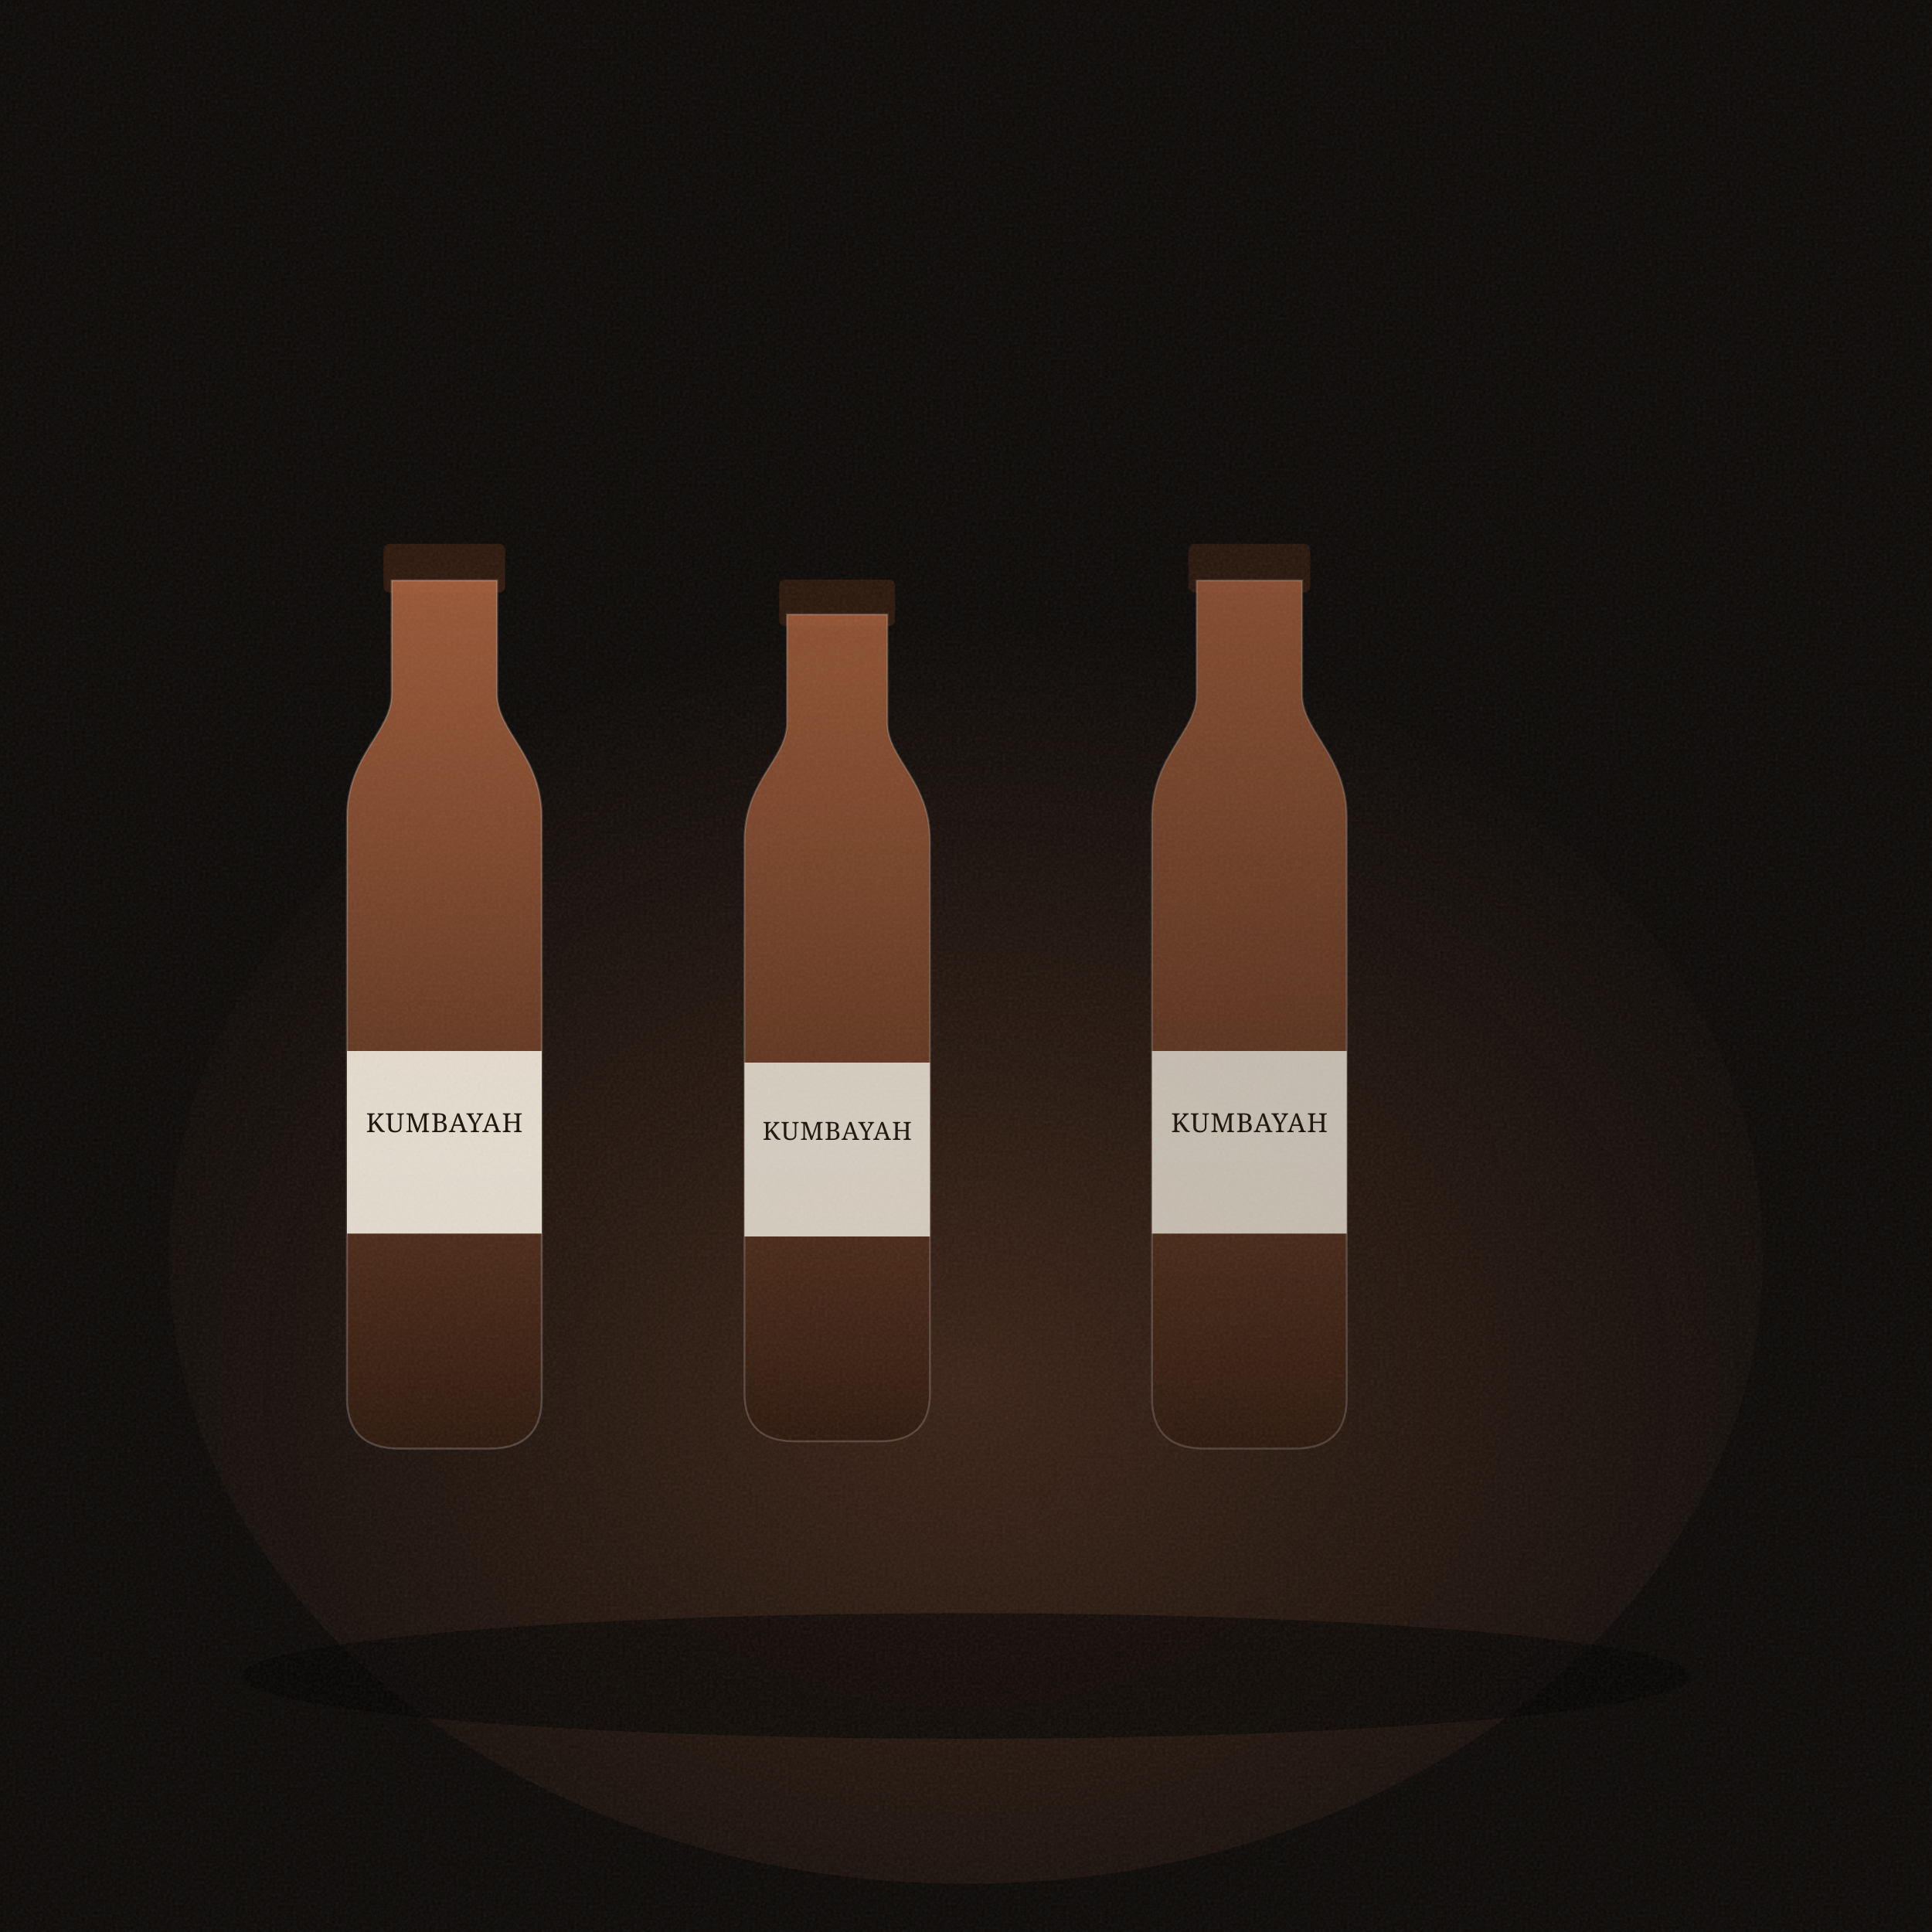
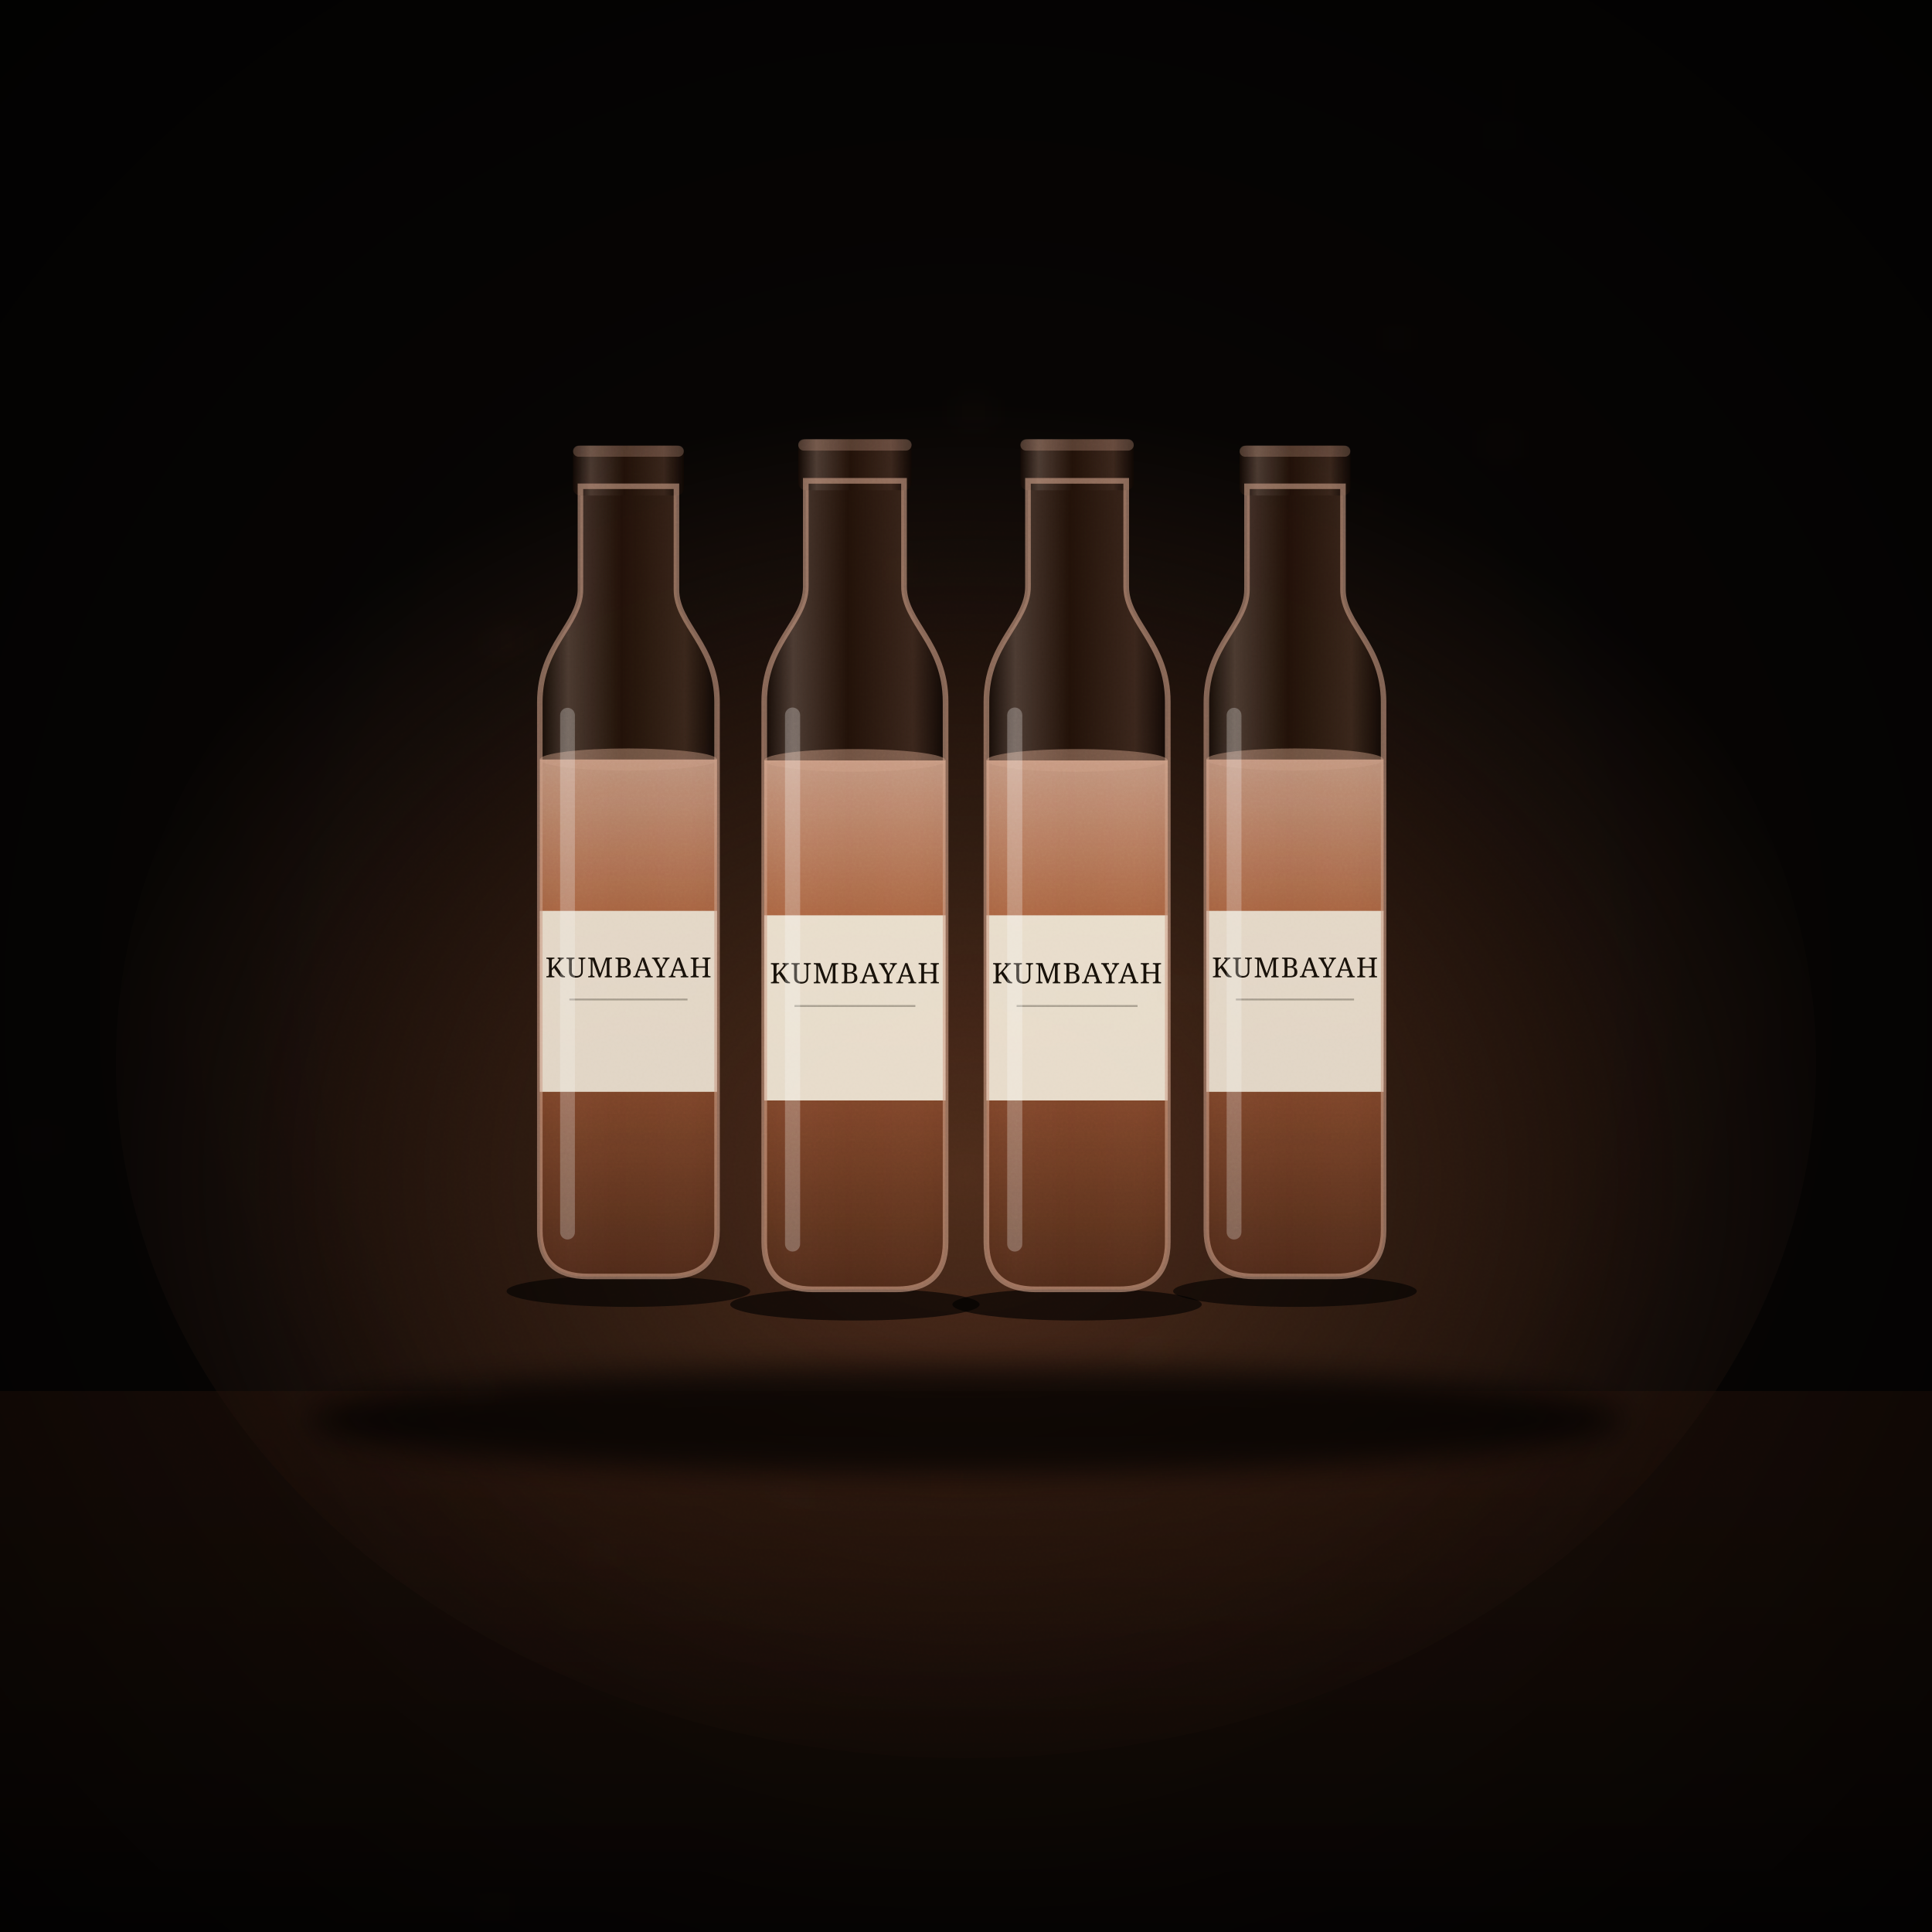
- <svg xmlns="http://www.w3.org/2000/svg" viewBox="0 0 800 800" width="800" height="800">
+ <svg xmlns="http://www.w3.org/2000/svg" viewBox="0 0 900 900" width="900" height="900" aria-hidden="true">
  <defs>
-     <linearGradient id="pl-p4" x1="0" y1="0" x2="0" y2="1">
-       <stop offset="0" stop-color="#B2643C" stop-opacity="0.85" />
-       <stop offset="1" stop-color="#2B160B" />
-     </linearGradient>
-     <radialGradient id="pg-p4" cx="0.5" cy="0.6" r="0.6">
-       <stop offset="0" stop-color="#B2643C" stop-opacity="0.28" />
-       <stop offset="1" stop-color="#B2643C" stop-opacity="0" />
-     </radialGradient>
-     <filter id="pgr-p4">
-       <feTurbulence type="fractalNoise" baseFrequency="0.8" numOctaves="3" />
+     <filter id="p-p4-soft" x="-35%" y="-35%" width="170%" height="170%">
+       <feGaussianBlur stdDeviation="30" />
+     </filter>
+     <filter id="p-p4-bk-mid" x="-35%" y="-35%" width="170%" height="170%">
+       <feGaussianBlur stdDeviation="7" />
+     </filter>
+     <filter id="p-p4-grain" x="0" y="0" width="100%" height="100%">
+       <feTurbulence type="fractalNoise" baseFrequency="0.8" numOctaves="3" seed="239" />
      <feColorMatrix type="saturate" values="0" />
      <feComponentTransfer>
-         <feFuncA type="linear" slope="0.14" />
+         <feFuncA type="linear" slope="0.16" />
      </feComponentTransfer>
      <feComposite operator="in" in2="SourceGraphic" />
    </filter>
+     <radialGradient id="p-p4-vig" cx="50%" cy="52%" r="72%">
+       <stop offset="45%" stop-color="#000" stop-opacity="0" />
+       <stop offset="100%" stop-color="#000" stop-opacity="0.7" />
+     </radialGradient>
+     <radialGradient id="p-p4-halo" cx="50%" cy="58%" r="55%">
+       <stop offset="0%" stop-color="#B2643C" stop-opacity="0.42" />
+       <stop offset="100%" stop-color="#B2643C" stop-opacity="0" />
+     </radialGradient>
+     <linearGradient id="p-p4-obj" x1="0" y1="0" x2="1" y2="0">
+       <stop offset="0%" stop-color="#130a05" />
+       <stop offset="16%" stop-color="#4d3b32" />
+       <stop offset="46%" stop-color="#221209" />
+       <stop offset="82%" stop-color="#3a261c" />
+       <stop offset="100%" stop-color="#100804" />
+     </linearGradient>
+     <linearGradient id="p-p4-fill" x1="0" y1="0" x2="0" y2="1">
+       <stop offset="0%" stop-color="#d1a28a" />
+       <stop offset="35%" stop-color="#B2643C" />
+       <stop offset="100%" stop-color="#542d1a" />
+     </linearGradient>
+     <linearGradient id="p-p4-ground" x1="0" y1="0" x2="0" y2="1">
+       <stop offset="0%" stop-color="#2B160B" stop-opacity="0.5" />
+       <stop offset="100%" stop-color="#070504" />
+     </linearGradient>
  </defs>
-   <rect width="800" height="800" fill="#0A0705" />
-   <ellipse cx="400" cy="520" rx="330" ry="260" fill="url(#pg-p4)" />
-   <g transform="translate(100 200) scale(0.42)" opacity="1">
-     <rect x="140" y="60" width="120" height="48" rx="6" fill="#2B160B" />
-     <path d="M148 96 L148 208 C148 246 104 268 104 330 L104 902 C104 936 122 952 156 952 L244 952 C278 952 296 936 296 902 L296 330 C296 268 252 246 252 208 L252 96 Z" fill="url(#pl-p4)" stroke="#fff" stroke-opacity="0.2" stroke-width="2" />
-     <rect x="104" y="560" width="192" height="180" fill="#F3EDE1" opacity="0.9" />
-     <text x="200" y="640" text-anchor="middle" font-family="Georgia, serif" font-size="26" letter-spacing="1" fill="#171109">KUMBAYAH</text>
+   <rect width="900" height="900" fill="#070504" />
+   <ellipse cx="450" cy="495" rx="396" ry="324" fill="url(#p-p4-halo)" />
+   <rect y="648" width="900" height="252" fill="url(#p-p4-ground)" />
+   <g transform="translate(206.75 185.25) scale(0.43)" opacity="0.96">
+     <ellipse cx="200" cy="968" rx="132" ry="17" fill="#000" opacity="0.62" />
+     <path d="M148 96 L148 208 C148 246 104 268 104 330 L104 902 C104 936 122 952 156 952 L244 952 C278 952 296 936 296 902 L296 330 C296 268 252 246 252 208 L252 96 Z" fill="url(#p-p4-obj)" />
+     <path d="M104 392 L104 902 C104 936 122 952 156 952 L244 952 C278 952 296 936 296 902 L296 392 Z" fill="url(#p-p4-fill)" opacity="0.92" />
+     <ellipse cx="200" cy="392" rx="96" ry="12" fill="#d1a28a" opacity="0.45" />
+     <rect x="140" y="52" width="120" height="54" rx="8" fill="url(#p-p4-obj)" />
+     <rect x="140" y="52" width="120" height="12" rx="6" fill="#d1a28a" opacity="0.3" />
+     <rect x="104" y="556" width="192" height="196" fill="#EFE7D7" opacity="0.93" />
+     <text x="200" y="628" text-anchor="middle" font-family="Georgia, serif" font-size="30" letter-spacing="1.4" fill="#171109">KUMBAYAH</text>
+     <line x1="136" y1="652" x2="264" y2="652" stroke="#171109" stroke-opacity="0.3" stroke-width="2" />
+     <rect x="126" y="336" width="16" height="576" rx="8" fill="#FFF" opacity="0.26" />
+     <path d="M148 96 L148 208 C148 246 104 268 104 330 L104 902 C104 936 122 952 156 952 L244 952 C278 952 296 936 296 902 L296 330 C296 268 252 246 252 208 L252 96 Z" fill="none" stroke="#d1a28a" stroke-opacity="0.6" stroke-width="6" />
  </g>
-   <g transform="translate(266.6667 216) scale(0.4)" opacity="0.92">
-     <rect x="140" y="60" width="120" height="48" rx="6" fill="#2B160B" />
-     <path d="M148 96 L148 208 C148 246 104 268 104 330 L104 902 C104 936 122 952 156 952 L244 952 C278 952 296 936 296 902 L296 330 C296 268 252 246 252 208 L252 96 Z" fill="url(#pl-p4)" stroke="#fff" stroke-opacity="0.2" stroke-width="2" />
-     <rect x="104" y="560" width="192" height="180" fill="#F3EDE1" opacity="0.9" />
-     <text x="200" y="640" text-anchor="middle" font-family="Georgia, serif" font-size="26" letter-spacing="1" fill="#171109">KUMBAYAH</text>
+   <g transform="translate(310.25 181.75) scale(0.44)" opacity="0.99">
+     <ellipse cx="200" cy="968" rx="132" ry="17" fill="#000" opacity="0.62" />
+     <path d="M148 96 L148 208 C148 246 104 268 104 330 L104 902 C104 936 122 952 156 952 L244 952 C278 952 296 936 296 902 L296 330 C296 268 252 246 252 208 L252 96 Z" fill="url(#p-p4-obj)" />
+     <path d="M104 392 L104 902 C104 936 122 952 156 952 L244 952 C278 952 296 936 296 902 L296 392 Z" fill="url(#p-p4-fill)" opacity="0.92" />
+     <ellipse cx="200" cy="392" rx="96" ry="12" fill="#d1a28a" opacity="0.45" />
+     <rect x="140" y="52" width="120" height="54" rx="8" fill="url(#p-p4-obj)" />
+     <rect x="140" y="52" width="120" height="12" rx="6" fill="#d1a28a" opacity="0.3" />
+     <rect x="104" y="556" width="192" height="196" fill="#EFE7D7" opacity="0.93" />
+     <text x="200" y="628" text-anchor="middle" font-family="Georgia, serif" font-size="30" letter-spacing="1.4" fill="#171109">KUMBAYAH</text>
+     <line x1="136" y1="652" x2="264" y2="652" stroke="#171109" stroke-opacity="0.3" stroke-width="2" />
+     <rect x="126" y="336" width="16" height="576" rx="8" fill="#FFF" opacity="0.26" />
+     <path d="M148 96 L148 208 C148 246 104 268 104 330 L104 902 C104 936 122 952 156 952 L244 952 C278 952 296 936 296 902 L296 330 C296 268 252 246 252 208 L252 96 Z" fill="none" stroke="#d1a28a" stroke-opacity="0.6" stroke-width="6" />
  </g>
-   <g transform="translate(433.3333 200) scale(0.42)" opacity="0.84">
-     <rect x="140" y="60" width="120" height="48" rx="6" fill="#2B160B" />
-     <path d="M148 96 L148 208 C148 246 104 268 104 330 L104 902 C104 936 122 952 156 952 L244 952 C278 952 296 936 296 902 L296 330 C296 268 252 246 252 208 L252 96 Z" fill="url(#pl-p4)" stroke="#fff" stroke-opacity="0.2" stroke-width="2" />
-     <rect x="104" y="560" width="192" height="180" fill="#F3EDE1" opacity="0.9" />
-     <text x="200" y="640" text-anchor="middle" font-family="Georgia, serif" font-size="26" letter-spacing="1" fill="#171109">KUMBAYAH</text>
+   <g transform="translate(413.75 181.75) scale(0.44)" opacity="0.99">
+     <ellipse cx="200" cy="968" rx="132" ry="17" fill="#000" opacity="0.62" />
+     <path d="M148 96 L148 208 C148 246 104 268 104 330 L104 902 C104 936 122 952 156 952 L244 952 C278 952 296 936 296 902 L296 330 C296 268 252 246 252 208 L252 96 Z" fill="url(#p-p4-obj)" />
+     <path d="M104 392 L104 902 C104 936 122 952 156 952 L244 952 C278 952 296 936 296 902 L296 392 Z" fill="url(#p-p4-fill)" opacity="0.92" />
+     <ellipse cx="200" cy="392" rx="96" ry="12" fill="#d1a28a" opacity="0.45" />
+     <rect x="140" y="52" width="120" height="54" rx="8" fill="url(#p-p4-obj)" />
+     <rect x="140" y="52" width="120" height="12" rx="6" fill="#d1a28a" opacity="0.3" />
+     <rect x="104" y="556" width="192" height="196" fill="#EFE7D7" opacity="0.93" />
+     <text x="200" y="628" text-anchor="middle" font-family="Georgia, serif" font-size="30" letter-spacing="1.4" fill="#171109">KUMBAYAH</text>
+     <line x1="136" y1="652" x2="264" y2="652" stroke="#171109" stroke-opacity="0.3" stroke-width="2" />
+     <rect x="126" y="336" width="16" height="576" rx="8" fill="#FFF" opacity="0.26" />
+     <path d="M148 96 L148 208 C148 246 104 268 104 330 L104 902 C104 936 122 952 156 952 L244 952 C278 952 296 936 296 902 L296 330 C296 268 252 246 252 208 L252 96 Z" fill="none" stroke="#d1a28a" stroke-opacity="0.6" stroke-width="6" />
  </g>
-   <ellipse cx="400" cy="694" rx="300" ry="26" fill="#000" opacity="0.55" />
-   <rect width="800" height="800" filter="url(#pgr-p4)" opacity="0.7" />
+   <g transform="translate(517.25 185.25) scale(0.43)" opacity="0.96">
+     <ellipse cx="200" cy="968" rx="132" ry="17" fill="#000" opacity="0.62" />
+     <path d="M148 96 L148 208 C148 246 104 268 104 330 L104 902 C104 936 122 952 156 952 L244 952 C278 952 296 936 296 902 L296 330 C296 268 252 246 252 208 L252 96 Z" fill="url(#p-p4-obj)" />
+     <path d="M104 392 L104 902 C104 936 122 952 156 952 L244 952 C278 952 296 936 296 902 L296 392 Z" fill="url(#p-p4-fill)" opacity="0.92" />
+     <ellipse cx="200" cy="392" rx="96" ry="12" fill="#d1a28a" opacity="0.45" />
+     <rect x="140" y="52" width="120" height="54" rx="8" fill="url(#p-p4-obj)" />
+     <rect x="140" y="52" width="120" height="12" rx="6" fill="#d1a28a" opacity="0.3" />
+     <rect x="104" y="556" width="192" height="196" fill="#EFE7D7" opacity="0.93" />
+     <text x="200" y="628" text-anchor="middle" font-family="Georgia, serif" font-size="30" letter-spacing="1.4" fill="#171109">KUMBAYAH</text>
+     <line x1="136" y1="652" x2="264" y2="652" stroke="#171109" stroke-opacity="0.3" stroke-width="2" />
+     <rect x="126" y="336" width="16" height="576" rx="8" fill="#FFF" opacity="0.26" />
+     <path d="M148 96 L148 208 C148 246 104 268 104 330 L104 902 C104 936 122 952 156 952 L244 952 C278 952 296 936 296 902 L296 330 C296 268 252 246 252 208 L252 96 Z" fill="none" stroke="#d1a28a" stroke-opacity="0.6" stroke-width="6" />
+   </g>
+   <ellipse cx="450" cy="661.5" rx="306" ry="25.2" fill="#000" opacity="0.7" filter="url(#p-p4-bk-mid)" />
+   <g filter="url(#p-p4-bk-mid)" opacity="0.7">
+     <circle cx="1.7" cy="630.55" r="0.71" fill="#d1a28a" opacity="0.28" />
+     <circle cx="357.21" cy="692.25" r="1.21" fill="#d1a28a" opacity="0.3" />
+     <circle cx="639.39" cy="234.89" r="1.39" fill="#d1a28a" opacity="0.15" />
+     <circle cx="236.38" cy="298.69" r="2.36" fill="#d1a28a" opacity="0.32" />
+     <circle cx="672.3" cy="769.74" r="1.35" fill="#d1a28a" opacity="0.12" />
+     <circle cx="552.71" cy="461" r="2.48" fill="#d1a28a" opacity="0.17" />
+     <circle cx="833.6" cy="890.85" r="0.84" fill="#d1a28a" opacity="0.3" />
+     <circle cx="230.26" cy="888.24" r="1.31" fill="#d1a28a" opacity="0.34" />
+     <circle cx="226.05" cy="395.05" r="1.33" fill="#d1a28a" opacity="0.12" />
+     <circle cx="419.31" cy="265.43" r="2.26" fill="#d1a28a" opacity="0.1" />
+     <circle cx="482.73" cy="715.16" r="0.84" fill="#d1a28a" opacity="0.29" />
+     <circle cx="14.38" cy="465.57" r="0.97" fill="#d1a28a" opacity="0.16" />
+     <circle cx="650.79" cy="157.63" r="2.02" fill="#d1a28a" opacity="0.13" />
+     <circle cx="273.27" cy="227.29" r="1.72" fill="#d1a28a" opacity="0.13" />
+     <circle cx="225.62" cy="301.65" r="0.75" fill="#d1a28a" opacity="0.3" />
+     <circle cx="19.26" cy="531.02" r="1.4" fill="#d1a28a" opacity="0.41" />
+     <circle cx="702.67" cy="43.54" r="0.8" fill="#d1a28a" opacity="0.4" />
+     <circle cx="370.07" cy="696.17" r="1.91" fill="#d1a28a" opacity="0.29" />
+     <circle cx="699.04" cy="207" r="1.91" fill="#d1a28a" opacity="0.42" />
+     <circle cx="698.55" cy="63.22" r="1.6" fill="#d1a28a" opacity="0.31" />
+     <circle cx="453.57" cy="191.75" r="2.23" fill="#d1a28a" opacity="0.42" />
+     <circle cx="222.8" cy="647.97" r="1.4" fill="#d1a28a" opacity="0.38" />
+     <circle cx="782.41" cy="131.31" r="0.92" fill="#d1a28a" opacity="0.38" />
+     <circle cx="535.21" cy="629.07" r="1.46" fill="#d1a28a" opacity="0.41" />
+     <circle cx="280.32" cy="723.66" r="2.4" fill="#d1a28a" opacity="0.12" />
+     <circle cx="441.23" cy="691.28" r="0.96" fill="#d1a28a" opacity="0.44" />
+   </g>
+   <rect width="900" height="900" fill="url(#p-p4-vig)" />
+   <rect width="900" height="900" filter="url(#p-p4-grain)" opacity="0.5" style="mix-blend-mode:overlay" />
</svg>
